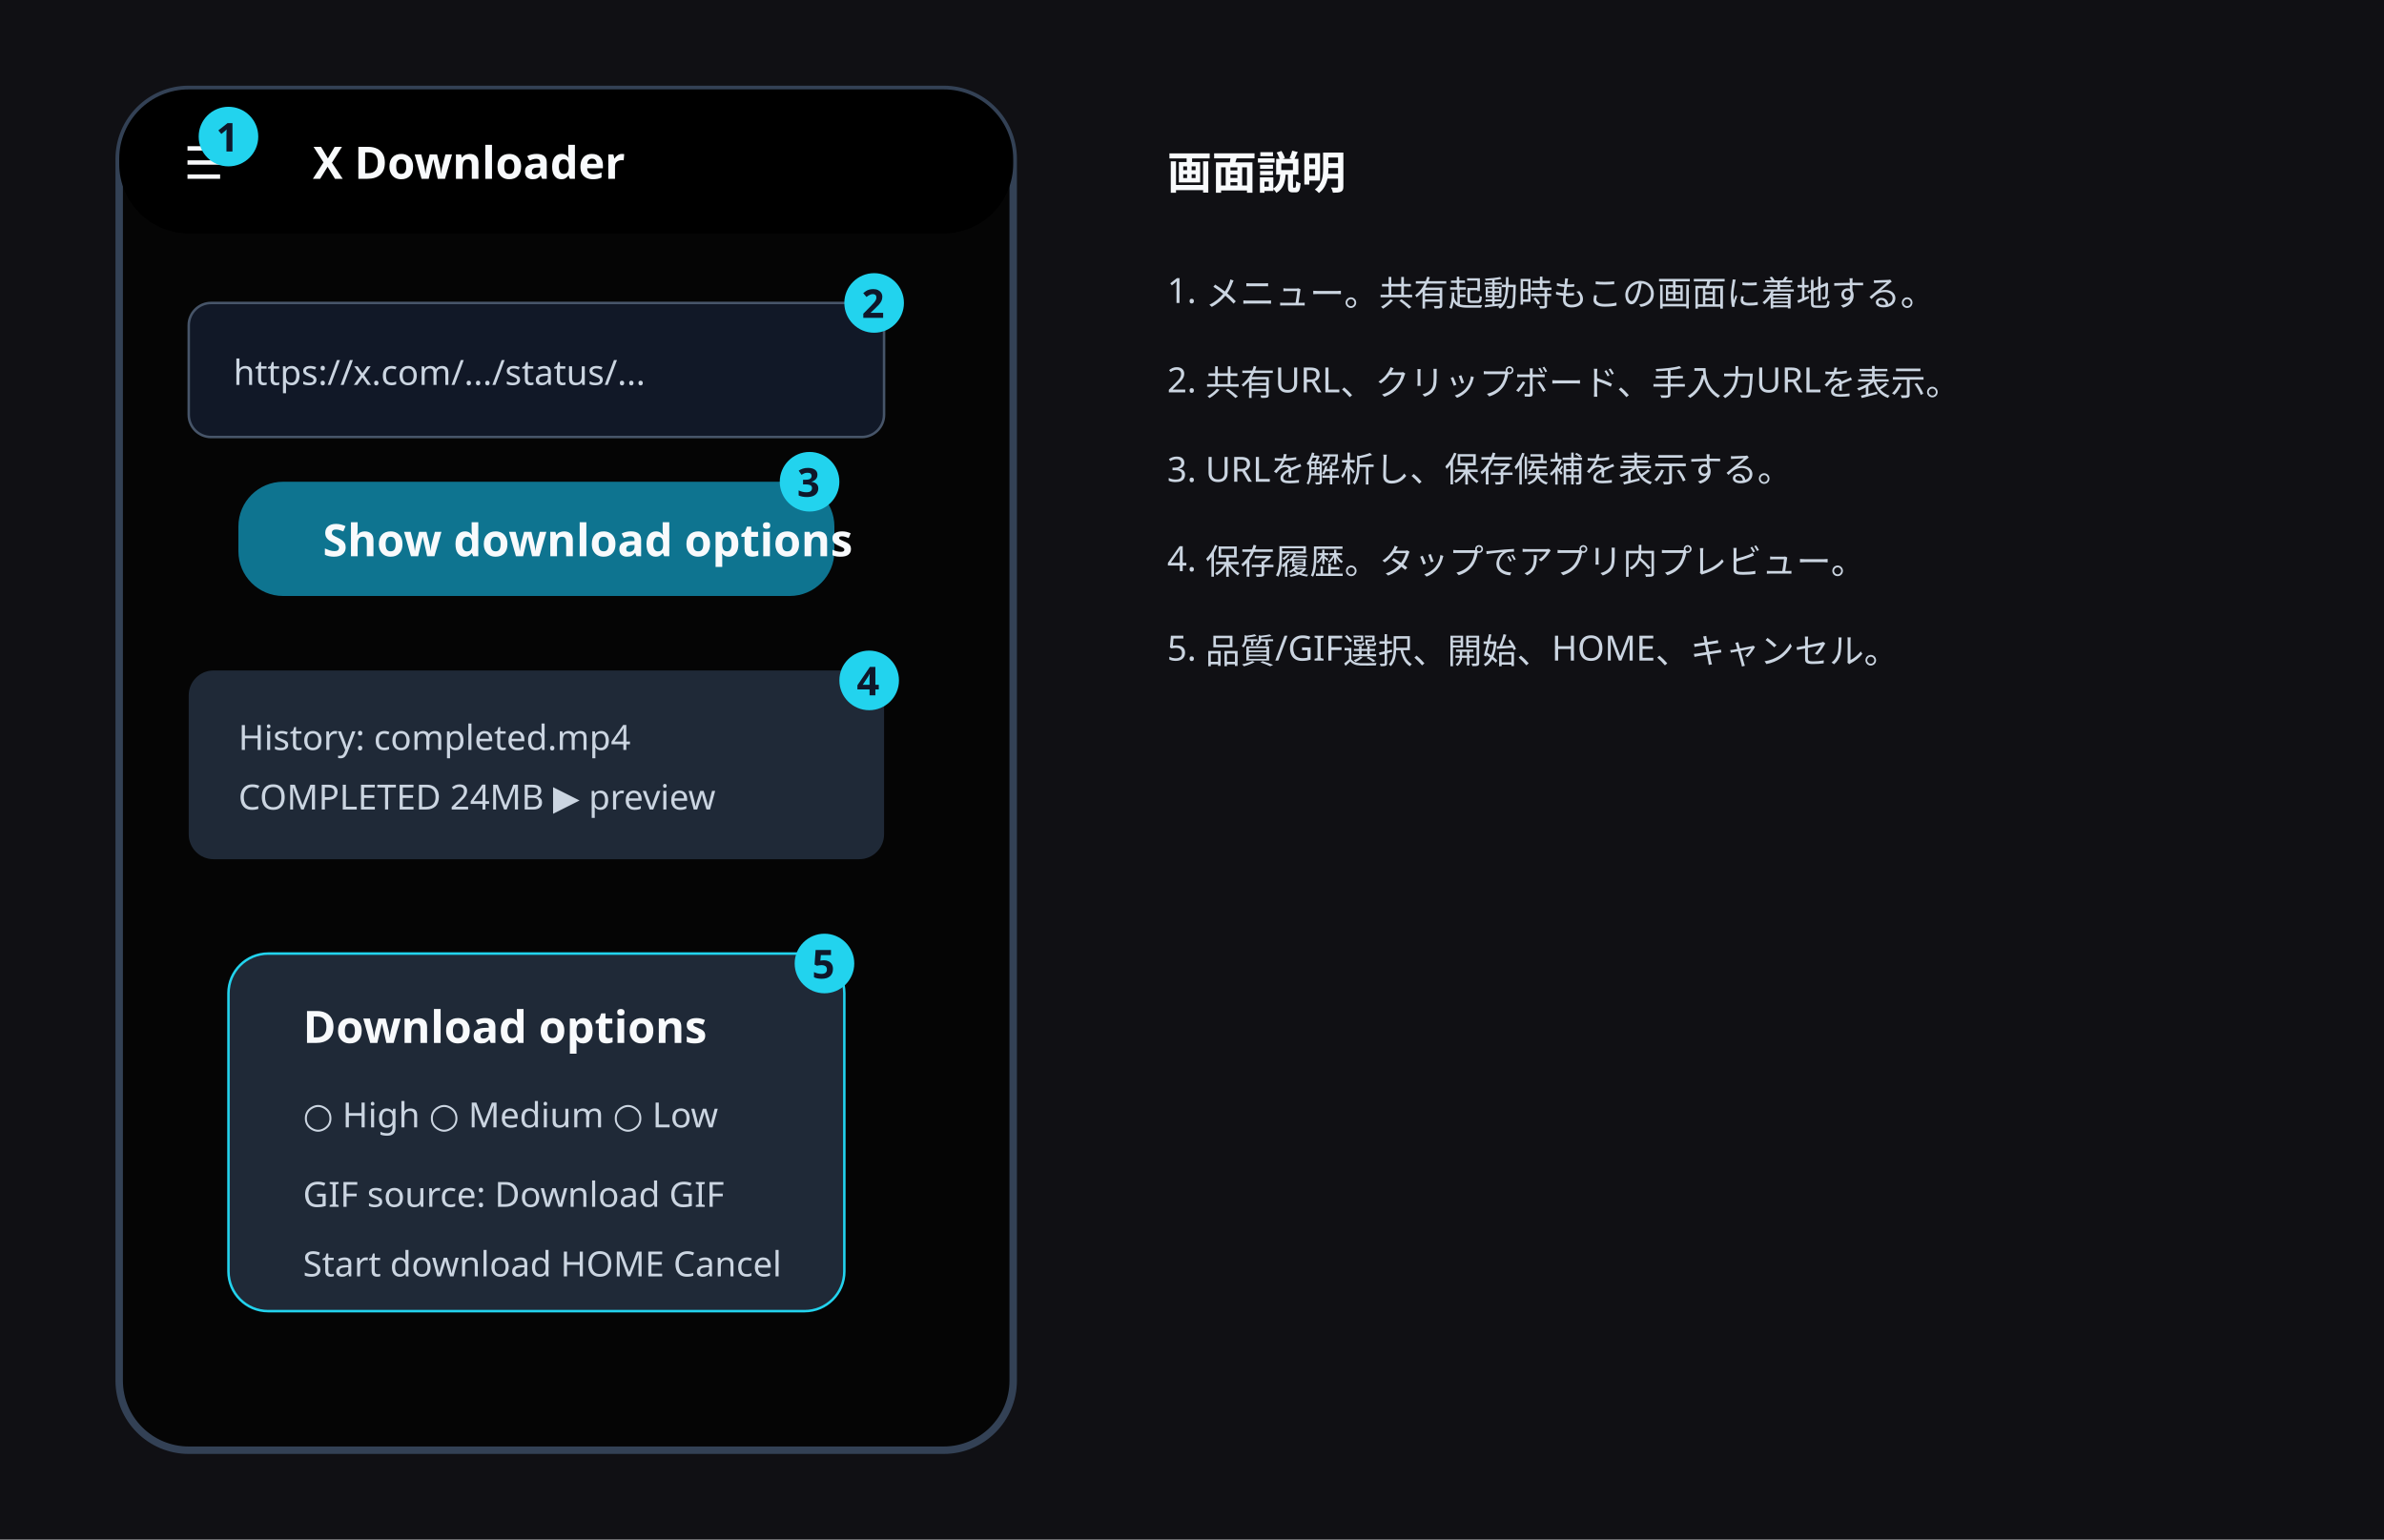
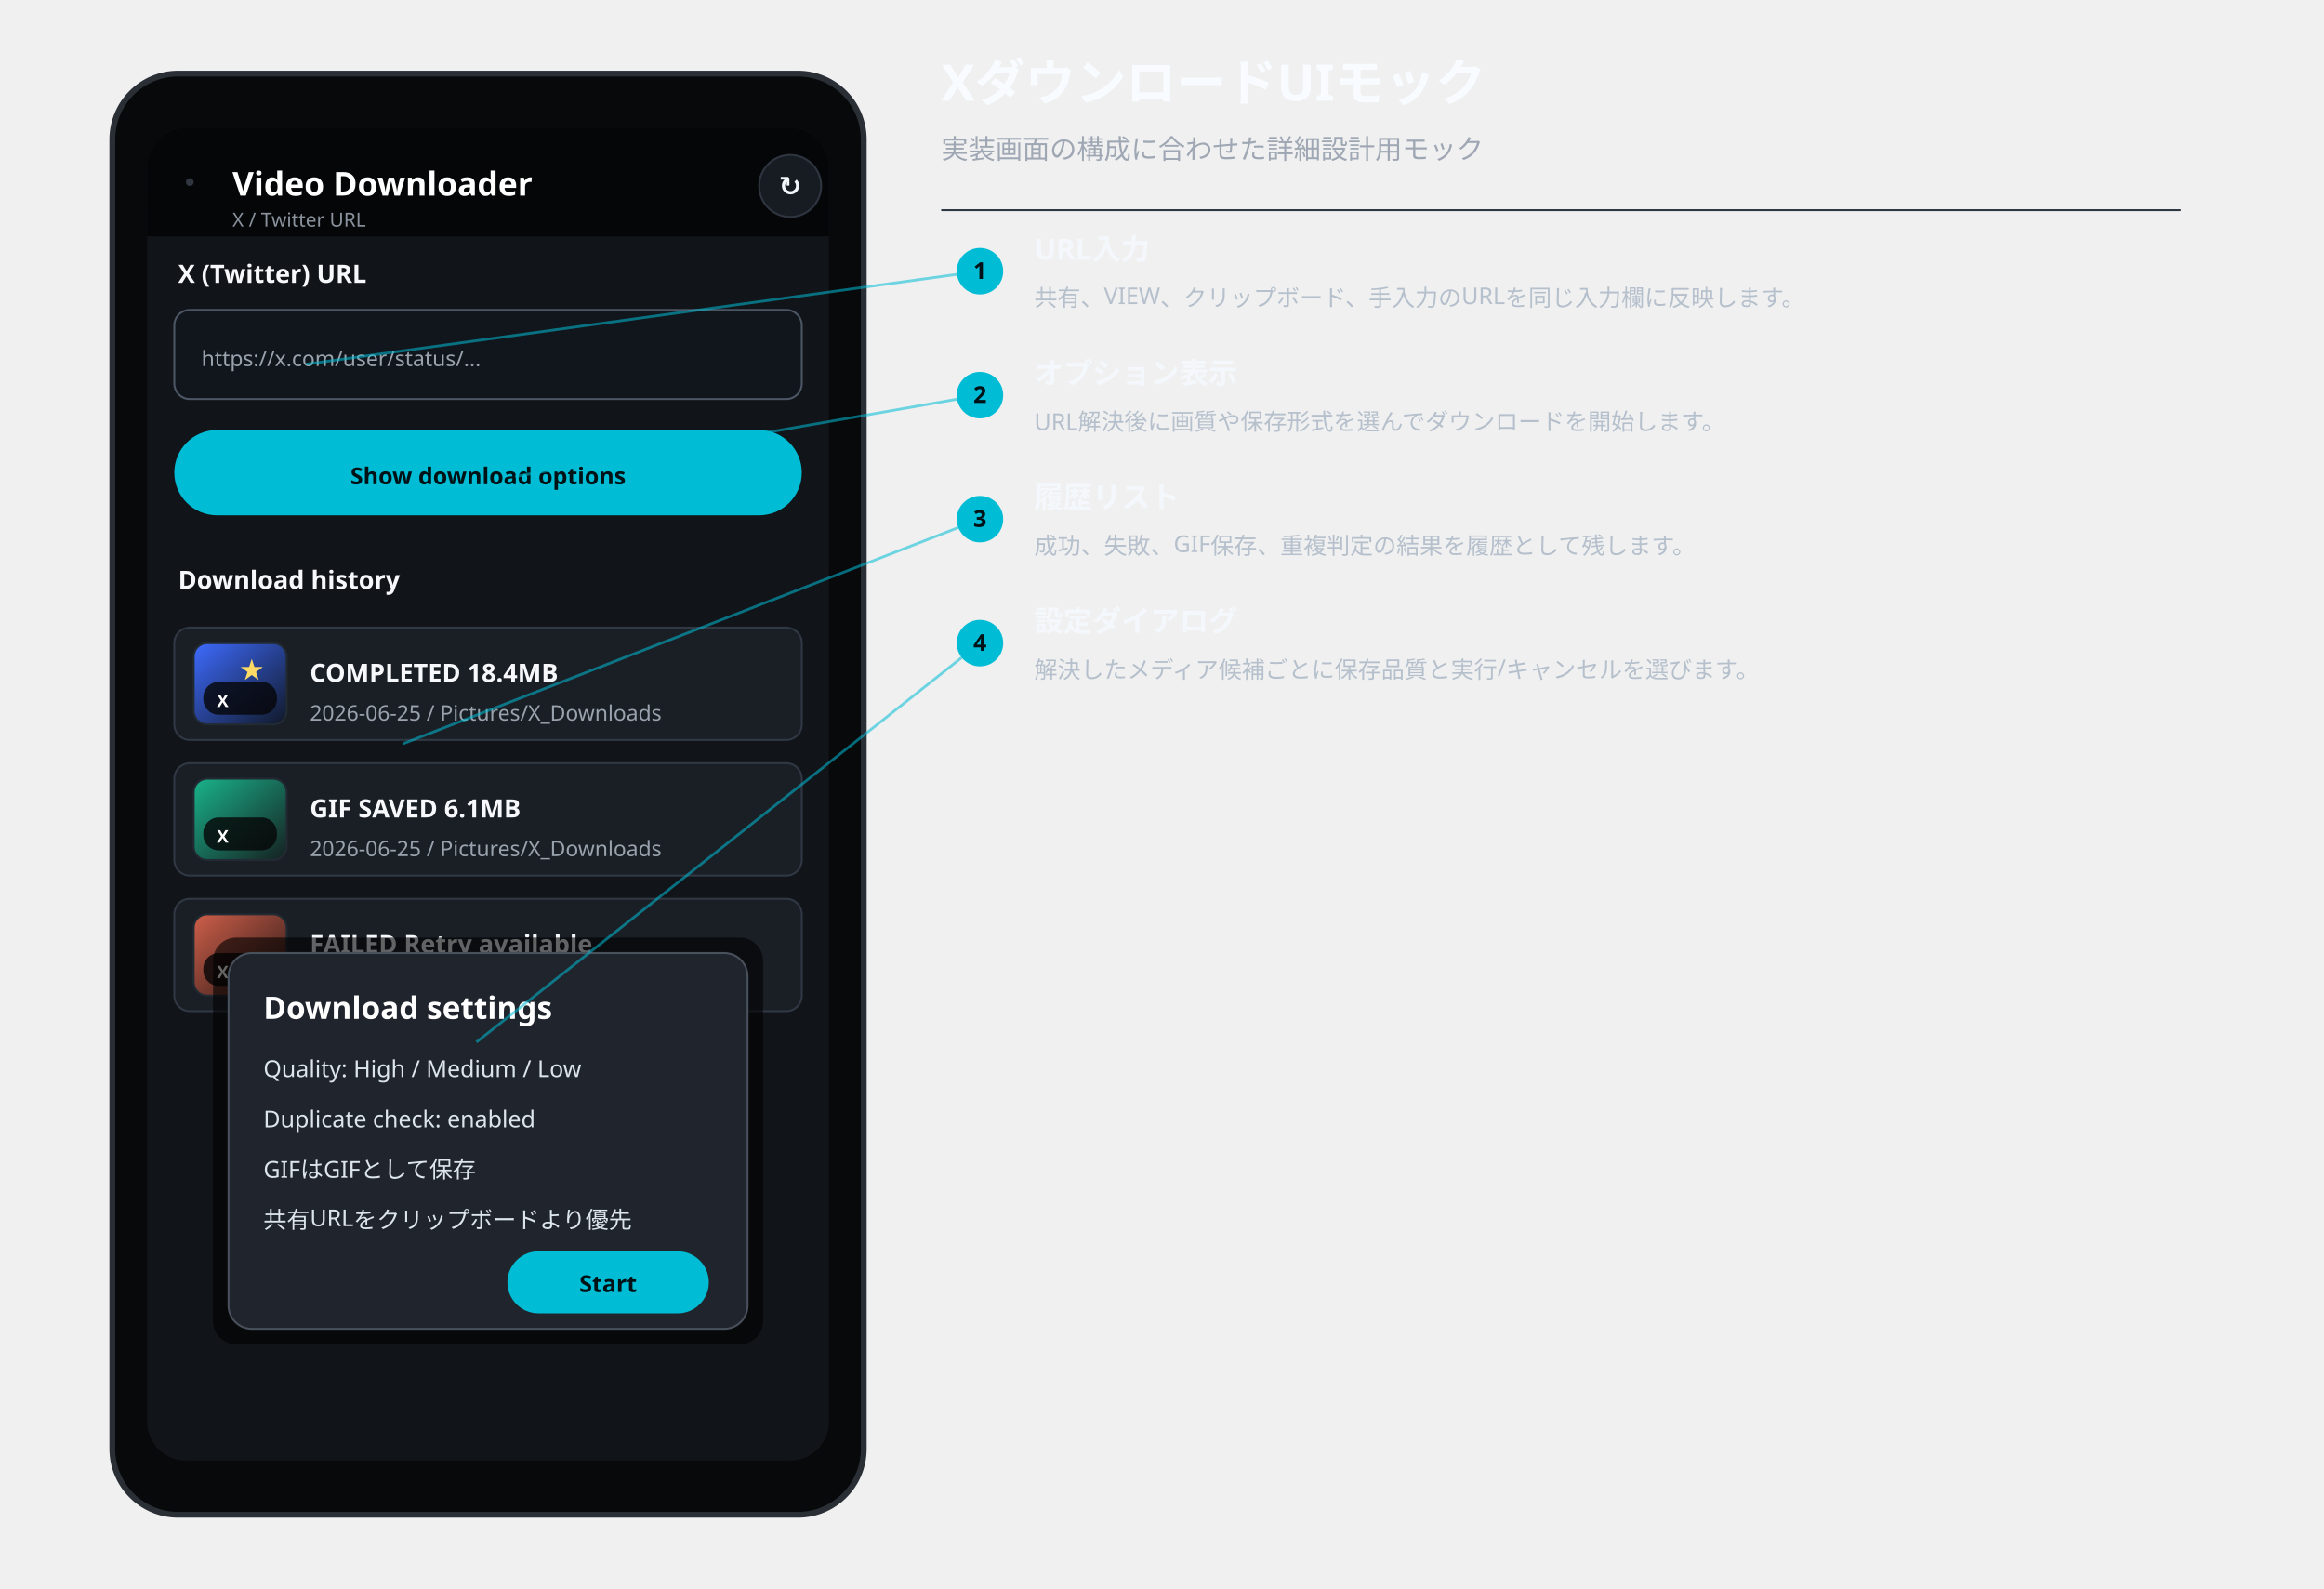
- <svg xmlns="http://www.w3.org/2000/svg" width="960" height="620" viewBox="0 0 960 620" role="img" aria-labelledby="title">
-   <style>.bg{fill:#101014}.phone{fill:#050505;stroke:#334155;stroke-width:3}.bar{fill:#000}.card{fill:#1f2937}.field{fill:#111827;stroke:#475569}.cyan{fill:#22d3ee}.txt{font:600 18px system-ui,sans-serif;fill:#f8fafc}.small{font:500 14px system-ui,sans-serif;fill:#cbd5e1}.num{font:700 16px system-ui,sans-serif;fill:#0f172a}</style>
-   <rect class="bg" width="960" height="620" />
-   <rect class="phone" x="48" y="36" width="360" height="548" rx="28" />
-   <rect class="bar" x="48" y="36" width="360" height="58" rx="28" />
-   <text class="txt" x="126" y="72">X Downloader</text>
-   <text class="txt" x="74" y="72">☰</text>
-   <circle class="cyan" cx="92" cy="55" r="12" />
-   <text class="num" x="87" y="61">1</text>
-   <rect class="field" x="76" y="122" width="280" height="54" rx="9" />
-   <text class="small" x="94" y="155">https://x.com/.../status/...</text>
-   <circle class="cyan" cx="352" cy="122" r="12" />
-   <text class="num" x="347" y="128">2</text>
-   <rect x="96" y="194" width="240" height="46" rx="18" fill="#0e7490" />
-   <text class="txt" x="130" y="224">Show download options</text>
-   <circle class="cyan" cx="326" cy="194" r="12" />
-   <text class="num" x="321" y="200">3</text>
-   <rect class="card" x="76" y="270" width="280" height="76" rx="10" />
-   <text class="small" x="96" y="302">History: completed.mp4</text>
-   <text class="small" x="96" y="326">COMPLETED  24MB  ▶ preview</text>
-   <circle class="cyan" cx="350" cy="274" r="12" />
-   <text class="num" x="345" y="280">4</text>
-   <rect class="card" x="92" y="384" width="248" height="144" rx="16" stroke="#22d3ee" />
-   <text class="txt" x="122" y="420">Download options</text>
-   <text class="small" x="122" y="454">○ High   ○ Medium   ○ Low</text>
-   <text class="small" x="122" y="486">GIF source: Download GIF</text>
-   <text class="small" x="122" y="514">Start download   HOME   Cancel</text>
-   <circle class="cyan" cx="332" cy="388" r="12" />
-   <text class="num" x="327" y="394">5</text>
-   <text class="txt" x="470" y="76">画面説明</text>
-   <text class="small" x="470" y="122">1. メニュー。共有起動時もこの画面に着地する。</text>
-   <text class="small" x="470" y="158">2. 共有URL、クリップボード、手入力URLを表示。</text>
-   <text class="small" x="470" y="194">3. URLを解析し、保存候補を表示する。</text>
-   <text class="small" x="470" y="230">4. 保存履歴。タップでアプリ内プレビュー。</text>
-   <text class="small" x="470" y="266">5. 品質/GIF選択、開始、HOME、キャンセル。</text>
+ <svg xmlns="http://www.w3.org/2000/svg" width="1200" height="820" viewBox="0 0 1200 820" role="img" aria-labelledby="title">
+   <defs>
+     <linearGradient id="thumbGrad0" x1="0" y1="0" x2="1" y2="1">
+       <stop stop-color="#3e6bff" />
+       <stop offset="1" stop-color="#101827" />
+     </linearGradient>
+     <linearGradient id="thumbGrad1" x1="0" y1="0" x2="1" y2="1">
+       <stop stop-color="#19b38b" />
+       <stop offset="1" stop-color="#162021" />
+     </linearGradient>
+     <linearGradient id="thumbGrad2" x1="0" y1="0" x2="1" y2="1">
+       <stop stop-color="#ce5f4a" />
+       <stop offset="1" stop-color="#271715" />
+     </linearGradient>
+     <linearGradient id="thumbGrad3" x1="0" y1="0" x2="1" y2="1">
+       <stop stop-color="#d9b94e" />
+       <stop offset="1" stop-color="#201b12" />
+     </linearGradient>
+     <linearGradient id="thumbGrad4" x1="0" y1="0" x2="1" y2="1">
+       <stop stop-color="#ad7cff" />
+       <stop offset="1" stop-color="#1a1628" />
+     </linearGradient>
+     <linearGradient id="thumbGrad5" x1="0" y1="0" x2="1" y2="1">
+       <stop stop-color="#e3659d" />
+       <stop offset="1" stop-color="#27151d" />
+     </linearGradient>
+     <linearGradient id="thumbGrad6" x1="0" y1="0" x2="1" y2="1">
+       <stop stop-color="#4fb6d8" />
+       <stop offset="1" stop-color="#111c22" />
+     </linearGradient>
+     <linearGradient id="thumbGrad7" x1="0" y1="0" x2="1" y2="1">
+       <stop stop-color="#8aa25e" />
+       <stop offset="1" stop-color="#151b14" />
+     </linearGradient>
+   </defs>
+   <style>
+   svg{background:#101316;font-family:'Yu Gothic','Meiryo',system-ui,sans-serif}
+   .phone{fill:#08090b;stroke:#2a2f36;stroke-width:3}
+   .screen{fill:#111418}
+   .appbar,.bottomBar{fill:#050607}
+   .sensor{fill:#303640}
+   .title{fill:#fff;font-size:17px;font-weight:700}
+   .docTitle{fill:#f8fbff;font-size:26px;font-weight:800}
+   .docSub{fill:#9ea7b3;font-size:14px}
+   .txt{fill:#eaf0f6;font-size:13px}
+   .small{fill:#d8dee6;font-size:12px}
+   .tinyDim{fill:#89929d;font-size:10px}
+   .smallDim{fill:#9aa3ad;font-size:11px}
+   .chip{fill:#1b2027;stroke:#333a44;stroke-width:1}
+   .chip.selected{fill:#063b43;stroke:#00d5ef}
+   .chipText{fill:#dfe9ef;font-size:11px}
+   .icon{fill:#171c22;stroke:#2e3540}
+   .activeIcon{fill:#04353e;stroke:#00d5ef}
+   .iconText{fill:#f2f7fb;font-size:14px;font-weight:700}
+   .thumb{stroke:#222a33;stroke-width:1}
+   .badge{fill:#050607cc}
+   .badgeText{fill:#fff;font-size:9px;font-weight:700}
+   .star{fill:#ffdb65;font-size:15px}
+   .section{fill:#181d23}
+   .card{fill:#1a1f26;stroke:#303844;stroke-width:1}
+   .card2{fill:#131820;stroke:#333d49;stroke-width:1}
+   .cardTitle{fill:#f6f8fb;font-size:13px;font-weight:700}
+   .metric{fill:#ffffff;font-size:21px;font-weight:800}
+   .metricLabel{fill:#9ca6b2;font-size:10px}
+   .menu{fill:#b8c0cb;font-size:17px}
+   .accentBlue{fill:#00c8e6}.accentGreen{fill:#25d68a}.accentYellow{fill:#ffd25d}.accentRed{fill:#ff6565}
+   .scrim{fill:#00000099}
+   .dialog{fill:#20252d;stroke:#48505c}
+   .dialogTitle{fill:#fff;font-size:16px;font-weight:800}
+   .dialogText{fill:#dce4ec;font-size:12px}
+   .primaryBtn{fill:#00bcd4}
+   .secondaryBtn{fill:#242b34;stroke:#46505c}
+   .btnText{fill:#001216;font-size:12px;font-weight:800}
+   .navCircle{fill:#1a2028}.navCircleOn{fill:#00bcd4}
+   .navIcon{fill:#fff;font-size:11px;font-weight:900}
+   .navText{fill:#8f99a5;font-size:9px}.navTextOn{fill:#dffaff;font-size:9px;font-weight:800}
+   .scrollTrack{fill:#20252c}.scrollThumb{fill:#00bcd4}.bubble{fill:#00bcd4}
+   .bubbleText{fill:#001216;font-size:11px;font-weight:800}
+   .num{fill:#00bcd4}.numText{fill:#001216;font-size:12px;font-weight:900}
+   .line{stroke:#00bcd4;stroke-width:1.4;stroke-opacity:.55}
+   .callTitle{fill:#f4f8fc;font-size:15px;font-weight:800}
+   .callBody{fill:#b5c0cc;font-size:12px}
+   .separator{fill:#303844}
+   .progressBg{fill:#2a313b}.progress{fill:#00bcd4}
+   .input{fill:#11161c;stroke:#4c5664}
+   .tabOn{fill:#00bcd4}.tabOff{fill:#222932}
+   .tabTextOn{fill:#001216;font-size:11px;font-weight:800}.tabText{fill:#cbd4dd;font-size:11px}
+ </style>
+   <rect x="58" y="38" width="388" height="744" class="phone" rx="34" />
+   <rect x="76" y="66" width="352" height="688" class="screen" rx="20" />
+   <rect x="76" y="66" width="352" height="56" class="appbar" rx="20" />
+   <rect x="76" y="102" width="352" height="20" class="appbar" />
+   <circle cx="98" cy="94" r="2" class="sensor" />
+   <text x="120" y="101" class="title">Video Downloader</text>
+   <text x="120" y="117" class="tinyDim">X / Twitter URL</text>
+   <rect x="392" y="80" width="32" height="32" class="icon" rx="16" />
+   <text x="408" y="101" class="iconText" text-anchor="middle">↻</text>
+   <text x="92" y="146" class="cardTitle">X (Twitter) URL</text>
+   <rect x="90" y="160" width="324" height="46" class="input" rx="8" />
+   <text x="104" y="189" class="smallDim">https://x.com/user/status/...</text>
+   <rect x="90" y="222" width="324" height="44" class="primaryBtn" rx="22" />
+   <text x="252" y="250" class="btnText" text-anchor="middle">Show download options</text>
+   <text x="92" y="304" class="cardTitle">Download history</text>
+   <rect x="90" y="324" width="324" height="58" class="card" rx="8" />
+   <rect x="100" y="332" width="48" height="42" class="thumb" rx="7" fill="url(#thumbGrad0)" />
+   <rect x="105" y="352" width="38" height="17" class="badge" rx="8" />
+   <text x="112" y="365" class="badgeText">X</text>
+   <text x="130" y="351" class="star" text-anchor="middle">★</text>
+   <text x="160" y="352" class="cardTitle">COMPLETED  18.4MB</text>
+   <text x="160" y="372" class="smallDim">2026-06-25  /  Pictures/X_Downloads</text>
+   <rect x="90" y="394" width="324" height="58" class="card" rx="8" />
+   <rect x="100" y="402" width="48" height="42" class="thumb" rx="7" fill="url(#thumbGrad1)" />
+   <rect x="105" y="422" width="38" height="17" class="badge" rx="8" />
+   <text x="112" y="435" class="badgeText">X</text>
+   <text x="160" y="422" class="cardTitle">GIF SAVED  6.1MB</text>
+   <text x="160" y="442" class="smallDim">2026-06-25  /  Pictures/X_Downloads</text>
+   <rect x="90" y="464" width="324" height="58" class="card" rx="8" />
+   <rect x="100" y="472" width="48" height="42" class="thumb" rx="7" fill="url(#thumbGrad2)" />
+   <rect x="105" y="492" width="38" height="17" class="badge" rx="8" />
+   <text x="112" y="505" class="badgeText">X</text>
+   <text x="160" y="492" class="cardTitle">FAILED  Retry available</text>
+   <text x="160" y="512" class="smallDim">2026-06-25  /  Pictures/X_Downloads</text>
+   <rect x="110" y="484" width="284" height="210" class="scrim" rx="12" />
+   <rect x="118" y="492" width="268" height="194" class="dialog" rx="12" />
+   <text x="136" y="526" class="dialogTitle">Download settings</text>
+   <text x="136" y="556" class="dialogText">Quality: High / Medium / Low</text>
+   <text x="136" y="582" class="dialogText">Duplicate check: enabled</text>
+   <text x="136" y="608" class="dialogText">GIFはGIFとして保存</text>
+   <text x="136" y="634" class="dialogText">共有URLをクリップボードより優先</text>
+   <rect x="262" y="646" width="104" height="32" class="primaryBtn" rx="16" />
+   <text x="314" y="667" class="btnText" text-anchor="middle">Start</text>
+   <text x="486" y="52" class="docTitle">XダウンロードUIモック</text>
+   <text x="486" y="82" class="docSub">実装画面の構成に合わせた詳細設計用モック</text>
+   <rect x="486" y="108" width="640" height="1" class="separator" />
+   <line x1="158" y1="188" x2="506" y2="140" class="line" />
+   <circle cx="506" cy="140" r="12" class="num" />
+   <text x="506" y="144" class="numText" text-anchor="middle">1</text>
+   <text x="534" y="134" class="callTitle">URL入力</text>
+   <text x="534" y="158" class="callBody">共有、VIEW、クリップボード、手入力のURLを同じ入力欄に反映します。</text>
+   <line x1="266" y1="246" x2="506" y2="204" class="line" />
+   <circle cx="506" cy="204" r="12" class="num" />
+   <text x="506" y="208" class="numText" text-anchor="middle">2</text>
+   <text x="534" y="198" class="callTitle">オプション表示</text>
+   <text x="534" y="222" class="callBody">URL解決後に画質や保存形式を選んでダウンロードを開始します。</text>
+   <line x1="208" y1="384" x2="506" y2="268" class="line" />
+   <circle cx="506" cy="268" r="12" class="num" />
+   <text x="506" y="272" class="numText" text-anchor="middle">3</text>
+   <text x="534" y="262" class="callTitle">履歴リスト</text>
+   <text x="534" y="286" class="callBody">成功、失敗、GIF保存、重複判定の結果を履歴として残します。</text>
+   <line x1="246" y1="538" x2="506" y2="332" class="line" />
+   <circle cx="506" cy="332" r="12" class="num" />
+   <text x="506" y="336" class="numText" text-anchor="middle">4</text>
+   <text x="534" y="326" class="callTitle">設定ダイアログ</text>
+   <text x="534" y="350" class="callBody">解決したメディア候補ごとに保存品質と実行/キャンセルを選びます。</text>
</svg>
